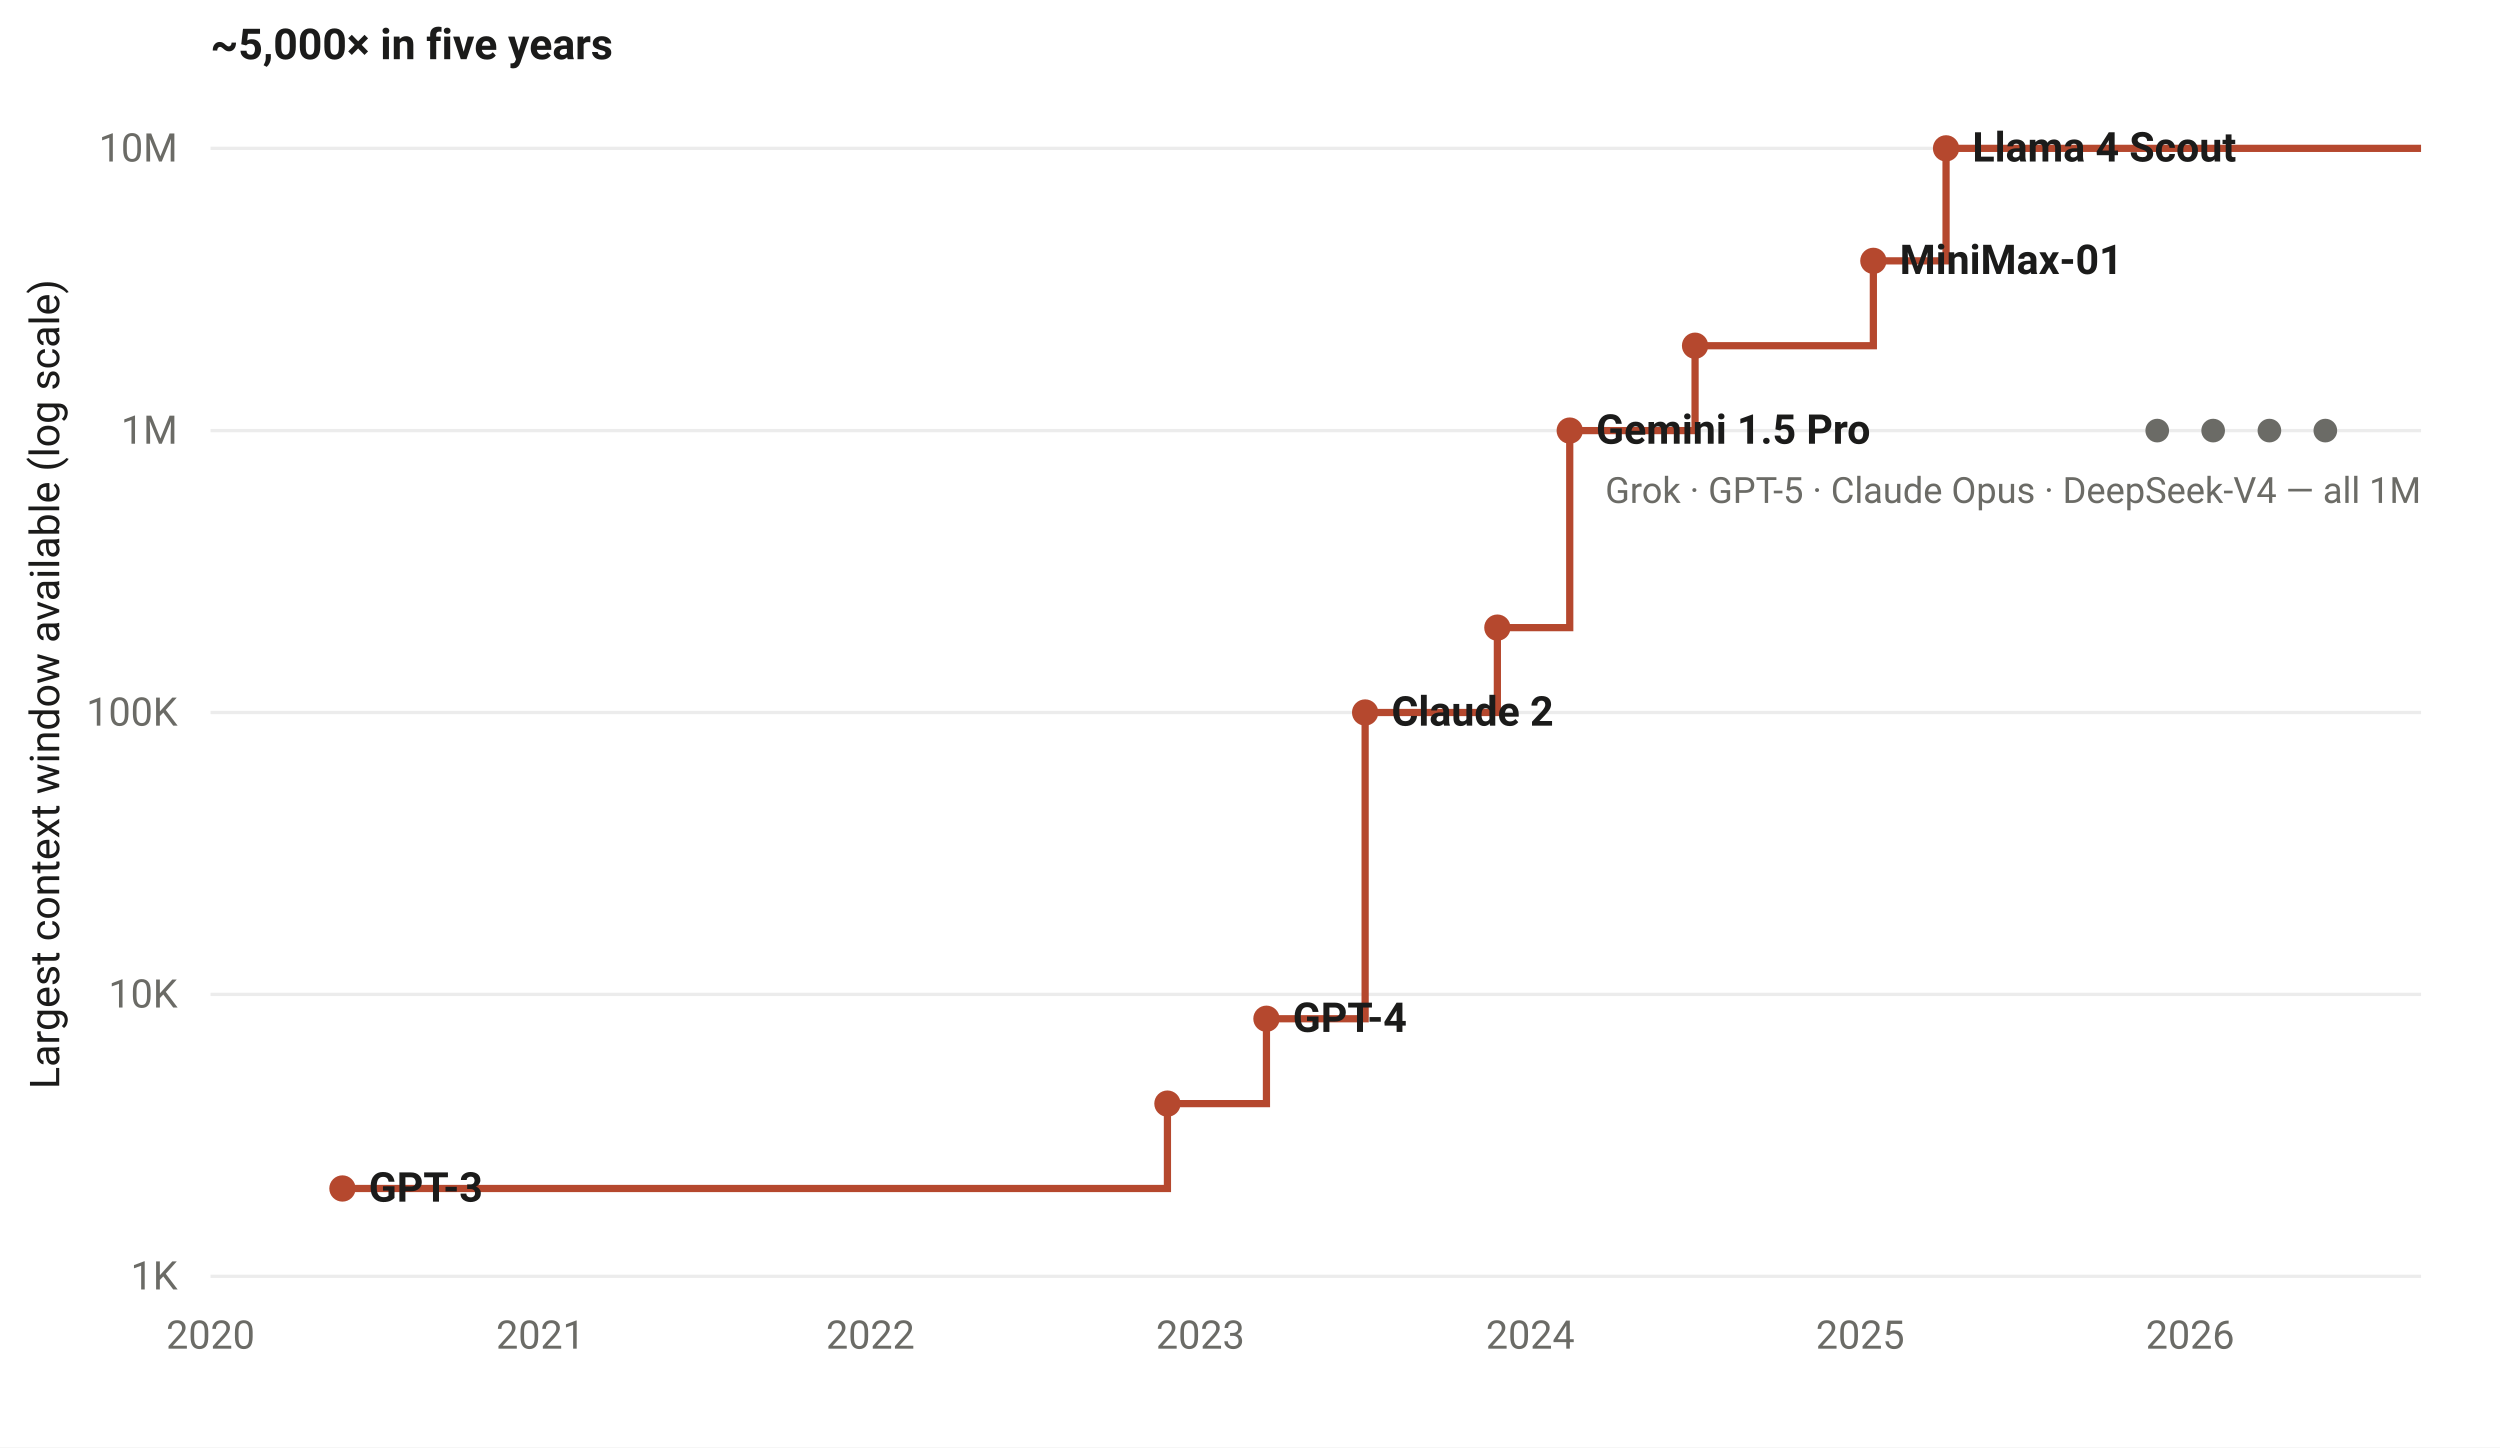
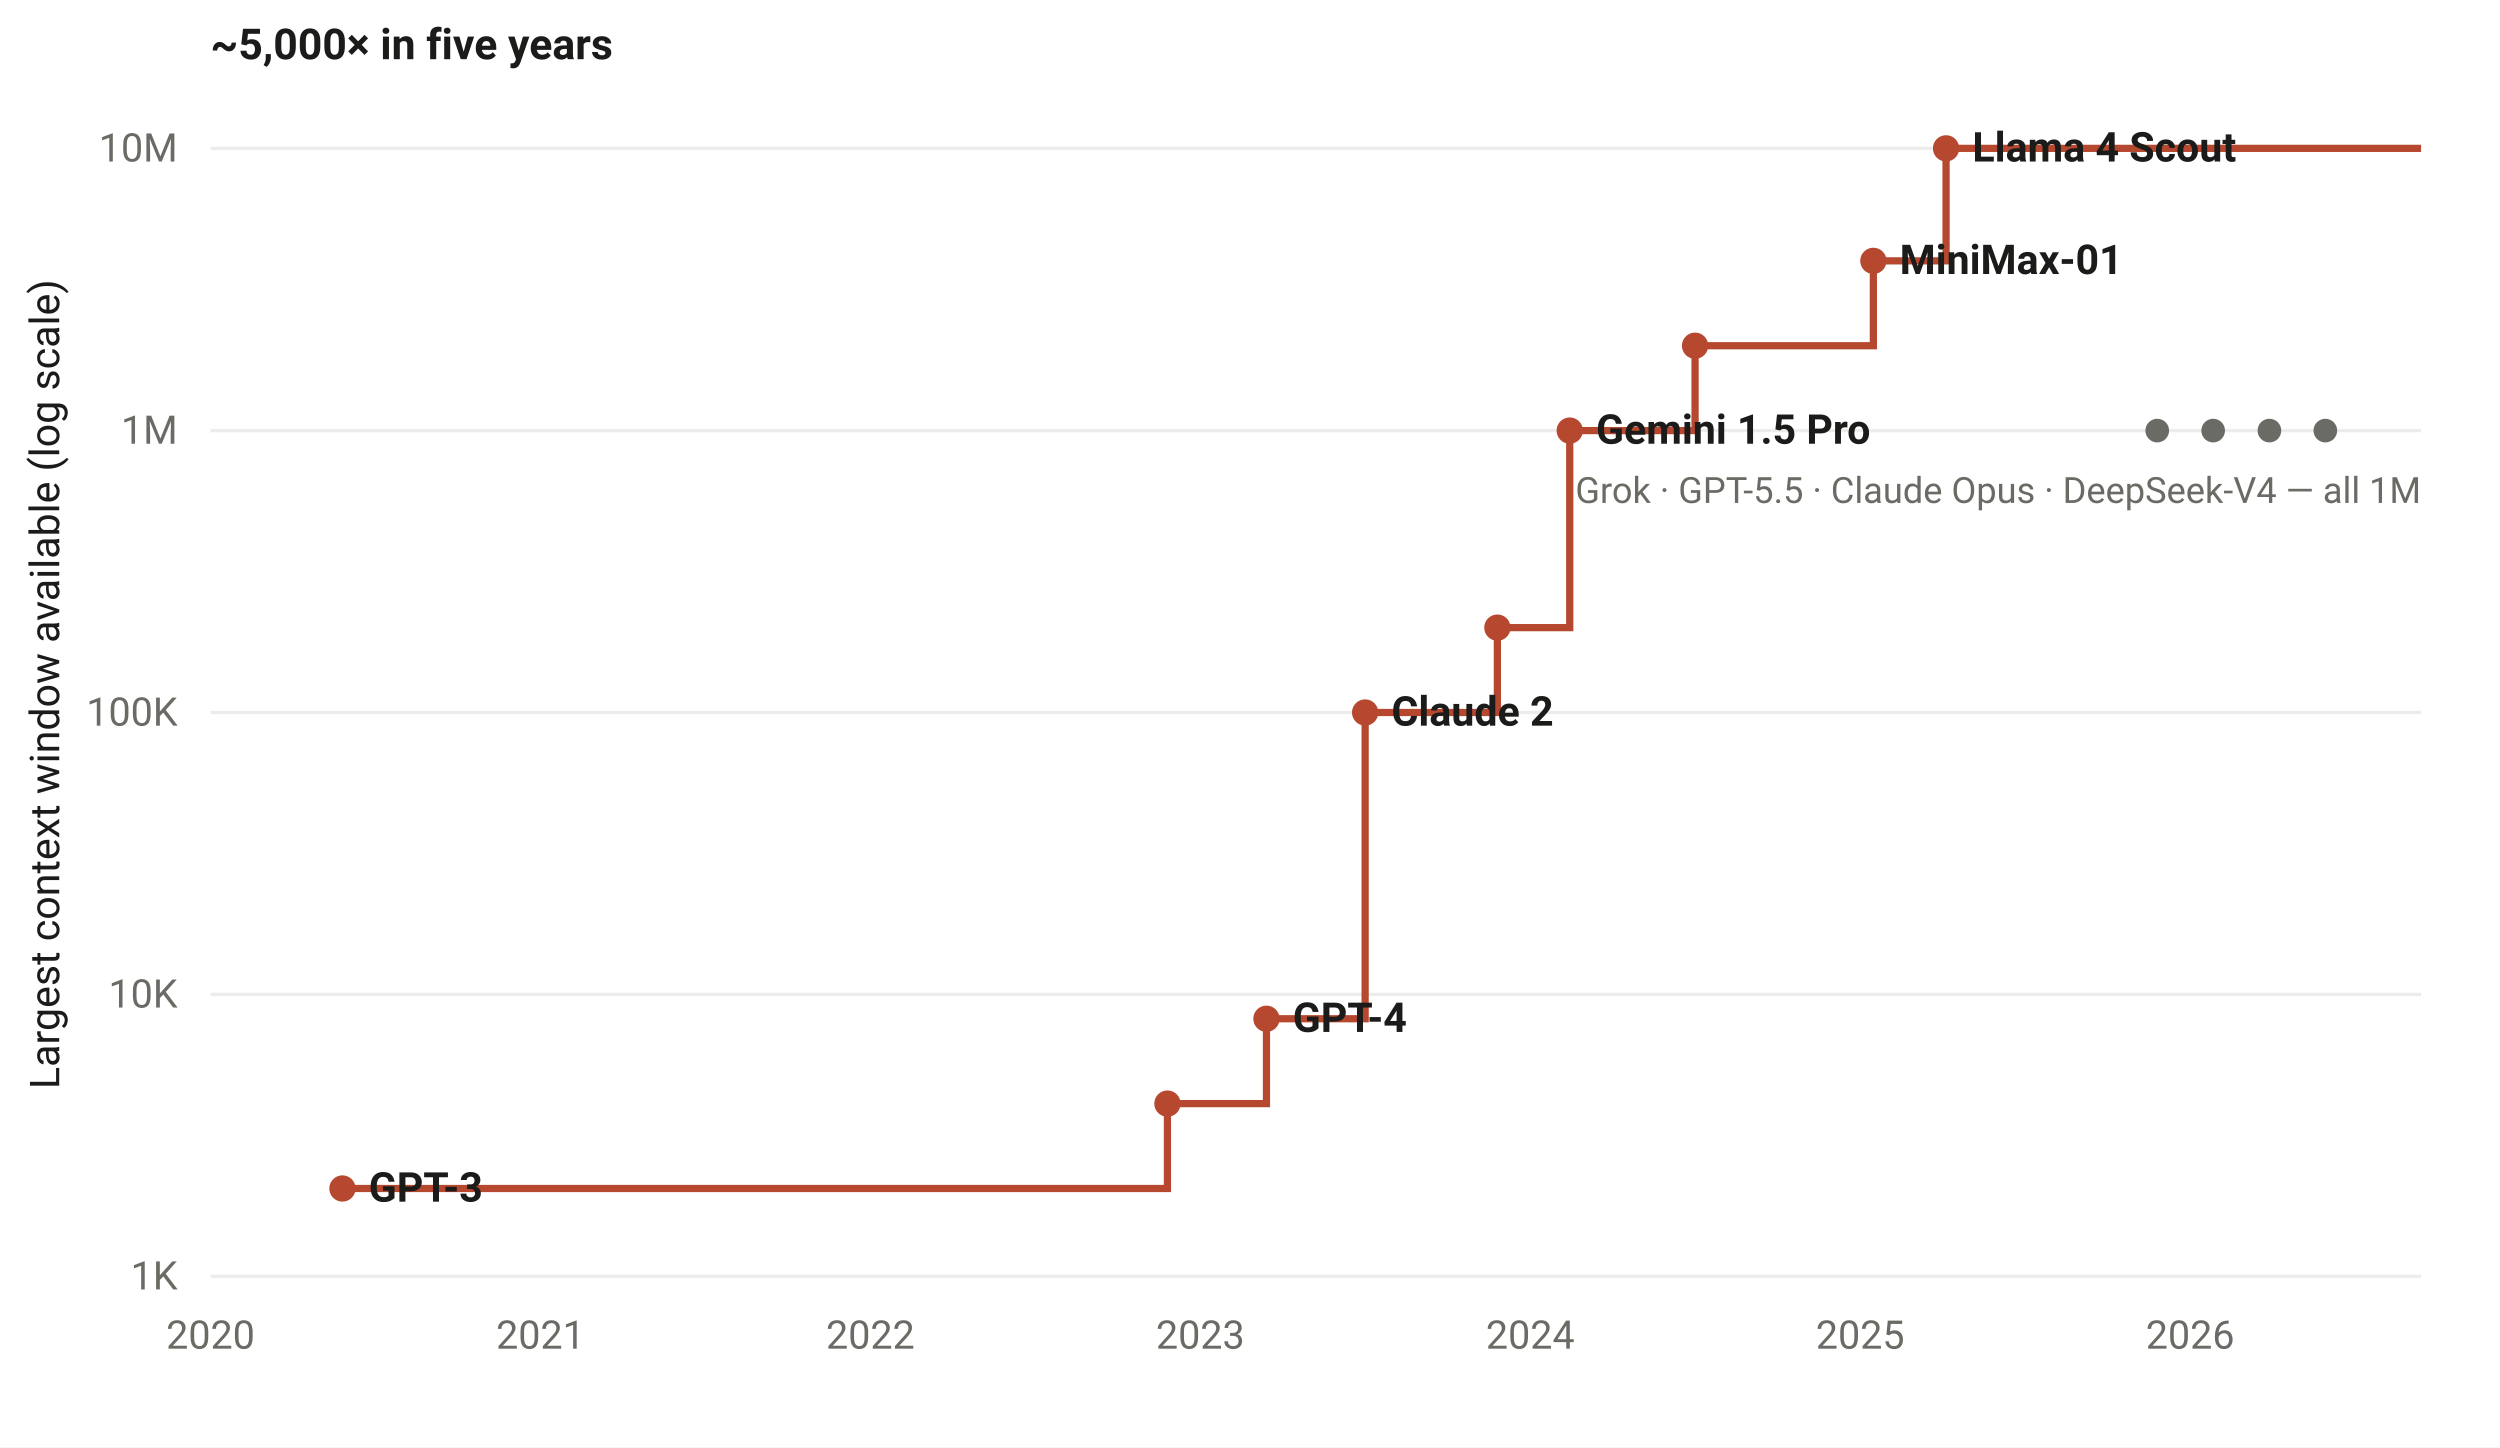
<svg xmlns="http://www.w3.org/2000/svg" viewBox="0 0 760 440" font-family="-apple-system,BlinkMacSystemFont,Segoe UI,Roboto,Helvetica,Arial,sans-serif" role="img" aria-label="Context window frontier 2020-2026">
  <rect width="760" height="440" fill="#ffffff" />
  <line x1="64" y1="388.0" x2="736" y2="388.0" stroke="#ececec" />
  <text x="54" y="392.0" font-size="12" fill="#6b6b66" text-anchor="end">1K</text>
  <line x1="64" y1="302.3" x2="736" y2="302.3" stroke="#ececec" />
  <text x="54" y="306.3" font-size="12" fill="#6b6b66" text-anchor="end">10K</text>
  <line x1="64" y1="216.6" x2="736" y2="216.6" stroke="#ececec" />
  <text x="54" y="220.6" font-size="12" fill="#6b6b66" text-anchor="end">100K</text>
  <line x1="64" y1="130.9" x2="736" y2="130.9" stroke="#ececec" />
  <text x="54" y="134.9" font-size="12" fill="#6b6b66" text-anchor="end">1M</text>
  <line x1="64" y1="45.1" x2="736" y2="45.1" stroke="#ececec" />
  <text x="54" y="49.1" font-size="12" fill="#6b6b66" text-anchor="end">10M</text>
  <text x="64.0" y="410" font-size="12" fill="#6b6b66" text-anchor="middle">2020</text>
  <text x="164.3" y="410" font-size="12" fill="#6b6b66" text-anchor="middle">2021</text>
  <text x="264.6" y="410" font-size="12" fill="#6b6b66" text-anchor="middle">2022</text>
  <text x="364.9" y="410" font-size="12" fill="#6b6b66" text-anchor="middle">2023</text>
  <text x="465.2" y="410" font-size="12" fill="#6b6b66" text-anchor="middle">2024</text>
  <text x="565.5" y="410" font-size="12" fill="#6b6b66" text-anchor="middle">2025</text>
  <text x="665.8" y="410" font-size="12" fill="#6b6b66" text-anchor="middle">2026</text>
  <path d="M 104.1 361.3 L 354.9 361.3 L 354.9 335.5 L 385.0 335.5 L 385.0 309.7 L 415.0 309.7 L 415.0 216.6 L 455.2 216.6 L 455.2 190.8 L 477.2 190.8 L 477.2 130.9 L 515.3 130.9 L 515.3 105.1 L 569.5 105.1 L 569.5 79.3 L 591.6 79.3 L 591.6 45.1 L 736.0 45.1" fill="none" stroke="#b5482e" stroke-width="2.2" />
  <text x="18" y="208" font-size="12.5" fill="#1b1b1a" text-anchor="middle" transform="rotate(-90 18 208)">Largest context window available (log scale)</text>
  <circle cx="104.1" cy="361.3" r="4" fill="#b5482e" />
  <text x="112.1" y="365.3" font-size="12.5" fill="#1b1b1a" font-weight="600">GPT-3</text>
  <circle cx="354.9" cy="335.5" r="4" fill="#b5482e" />
  <circle cx="385.0" cy="309.7" r="4" fill="#b5482e" />
  <text x="393.0" y="313.7" font-size="12.5" fill="#1b1b1a" font-weight="600">GPT-4</text>
  <circle cx="415.0" cy="216.6" r="4" fill="#b5482e" />
  <text x="423.0" y="220.6" font-size="12.5" fill="#1b1b1a" font-weight="600">Claude 2</text>
  <circle cx="455.2" cy="190.8" r="4" fill="#b5482e" />
  <circle cx="477.2" cy="130.9" r="4" fill="#b5482e" />
  <text x="485.2" y="134.9" font-size="12.5" fill="#1b1b1a" font-weight="600">Gemini 1.5 Pro</text>
  <circle cx="515.3" cy="105.1" r="4" fill="#b5482e" />
  <circle cx="569.5" cy="79.3" r="4" fill="#b5482e" />
  <text x="577.5" y="83.3" font-size="12.5" fill="#1b1b1a" font-weight="600">MiniMax-01</text>
  <circle cx="591.6" cy="45.1" r="4" fill="#b5482e" />
  <text x="599.6" y="49.1" font-size="12.5" fill="#1b1b1a" font-weight="600">Llama 4 Scout</text>
  <circle cx="655.8" cy="130.9" r="3.6" fill="#6b6b66" />
  <circle cx="672.8" cy="130.9" r="3.6" fill="#6b6b66" />
  <circle cx="689.9" cy="130.9" r="3.6" fill="#6b6b66" />
  <circle cx="706.9" cy="130.9" r="3.6" fill="#6b6b66" />
-   <text x="736.0" y="152.9" font-size="11" fill="#6b6b66" text-anchor="end">Grok · GPT-5 · Claude Opus · DeepSeek-V4 — all 1M</text>
+   <text x="736.0" y="152.9" font-size="11" fill="#6b6b66" text-anchor="end">Grok · GPT-5.5 · Claude Opus · DeepSeek-V4 — all 1M</text>
  <text x="64" y="18" font-size="13" fill="#1b1b1a" font-weight="700">~5,000× in five years</text>
</svg>
